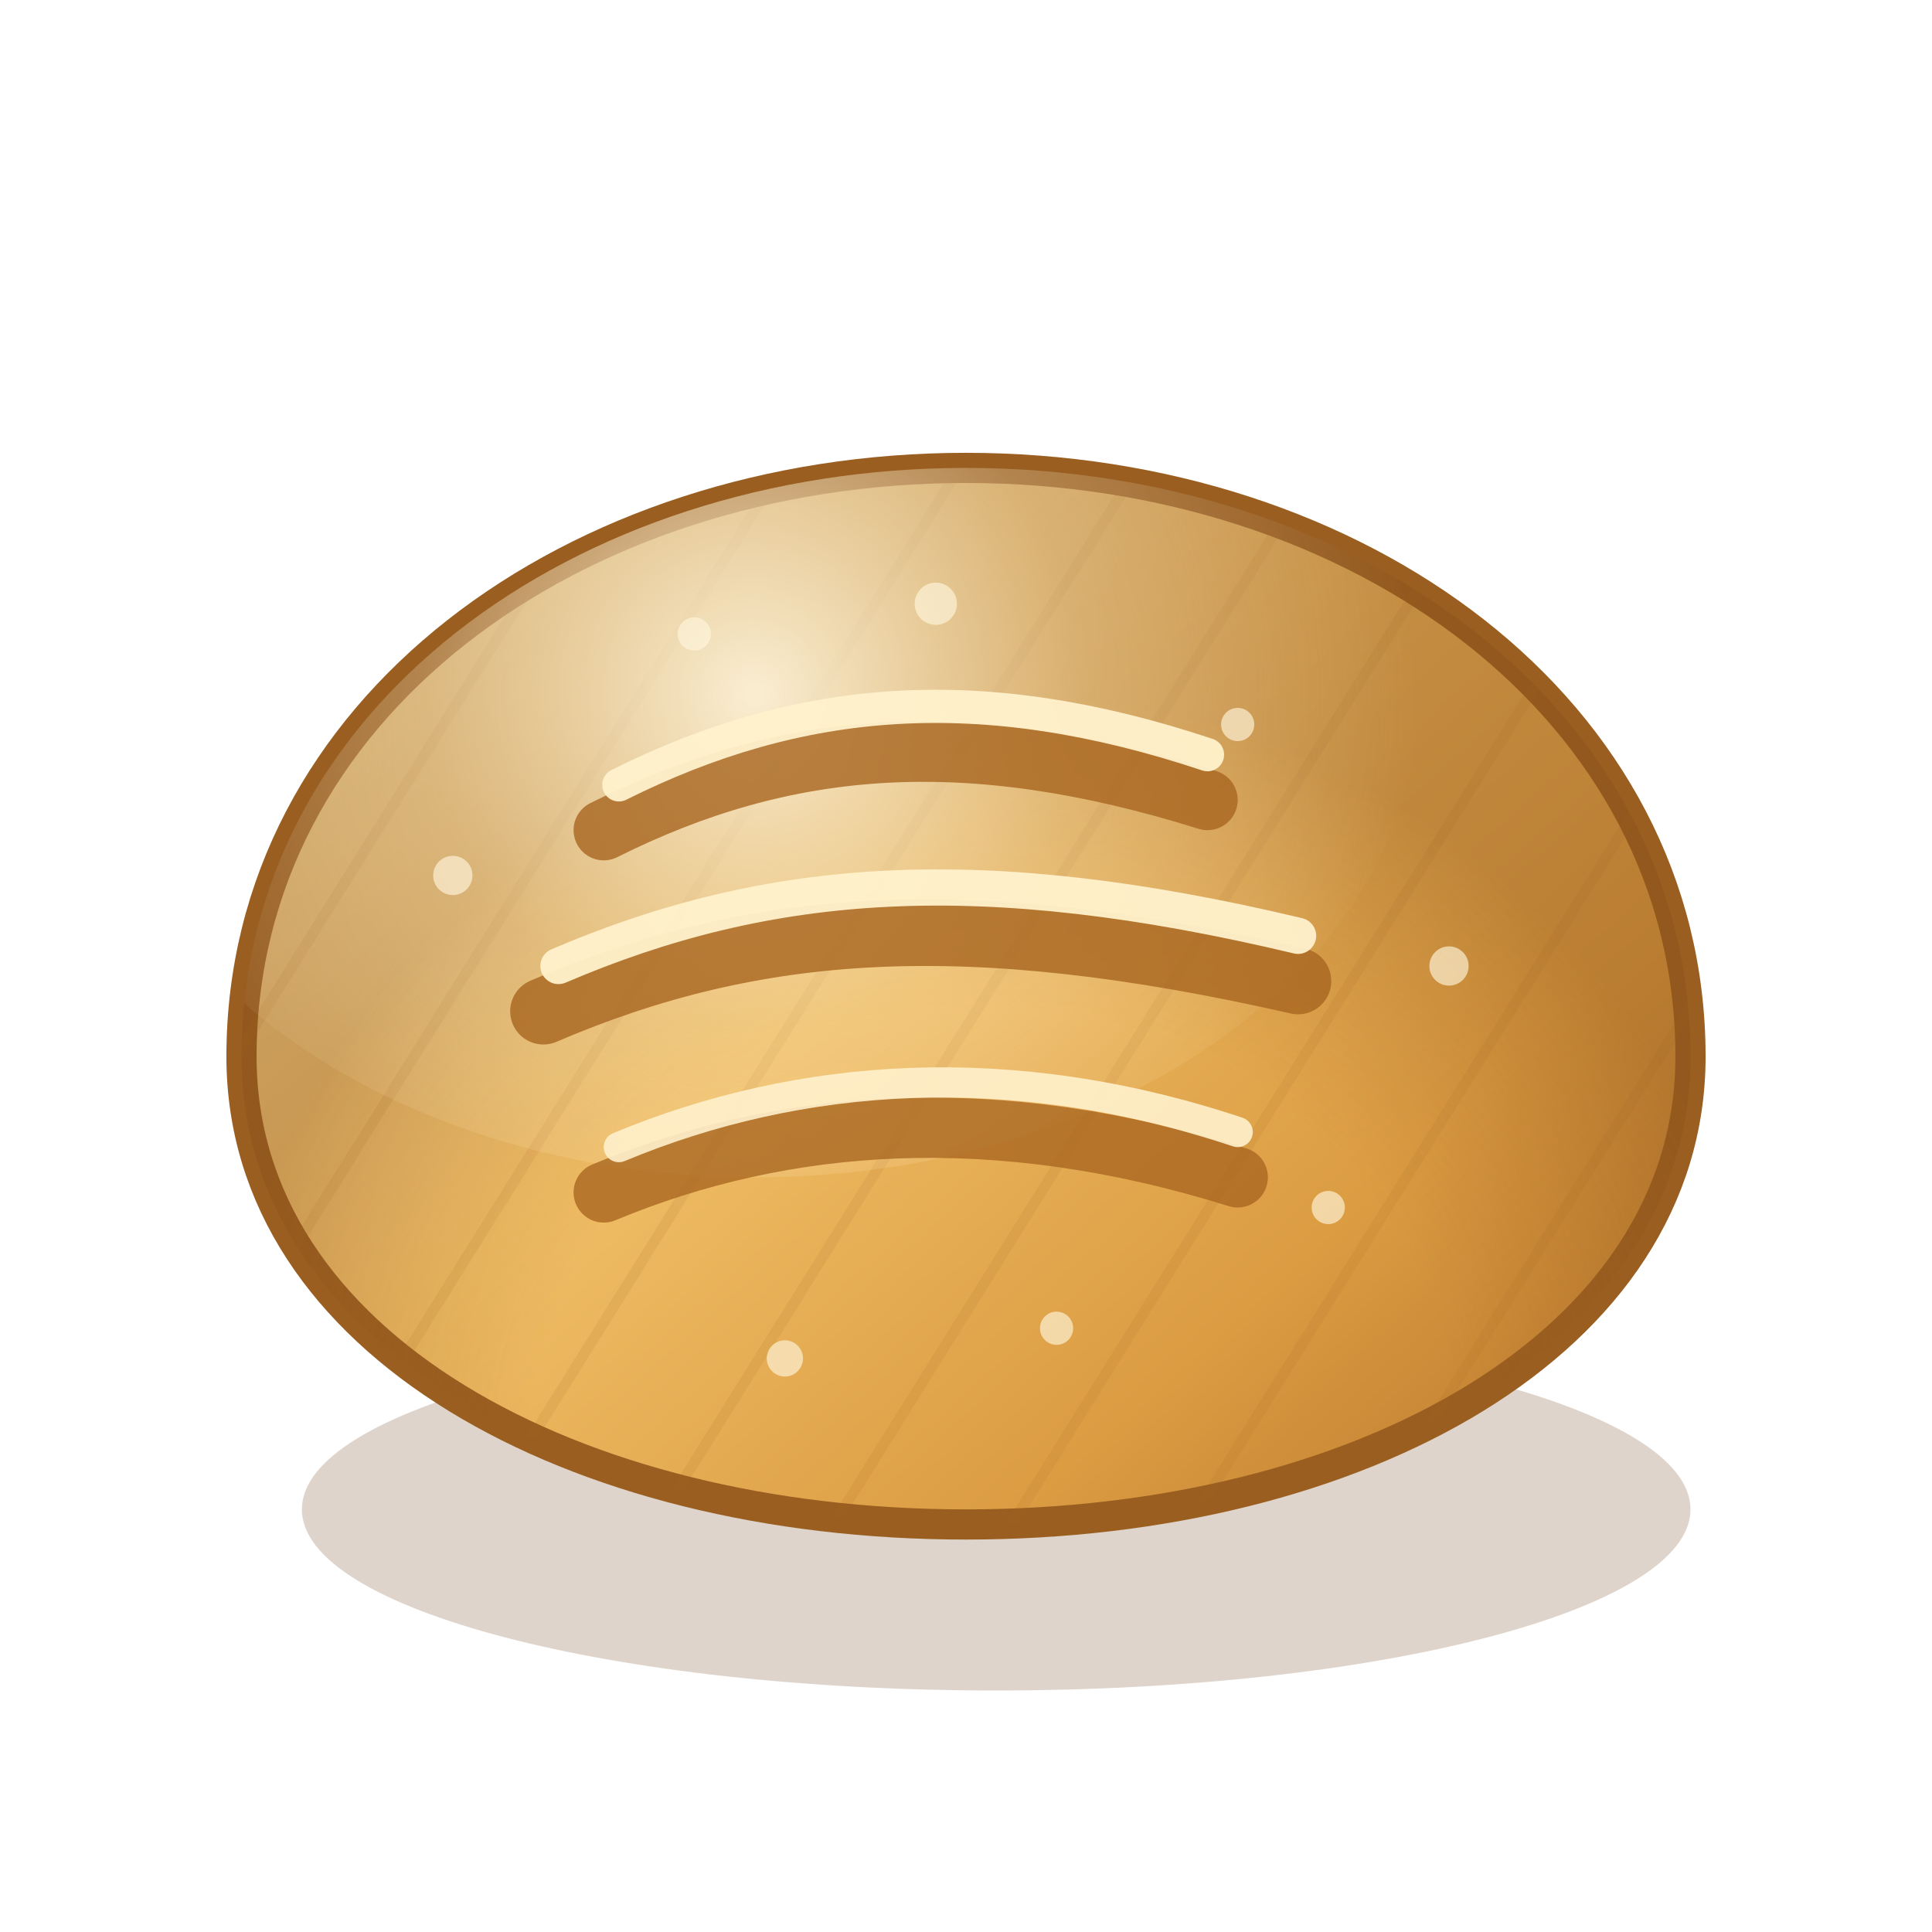
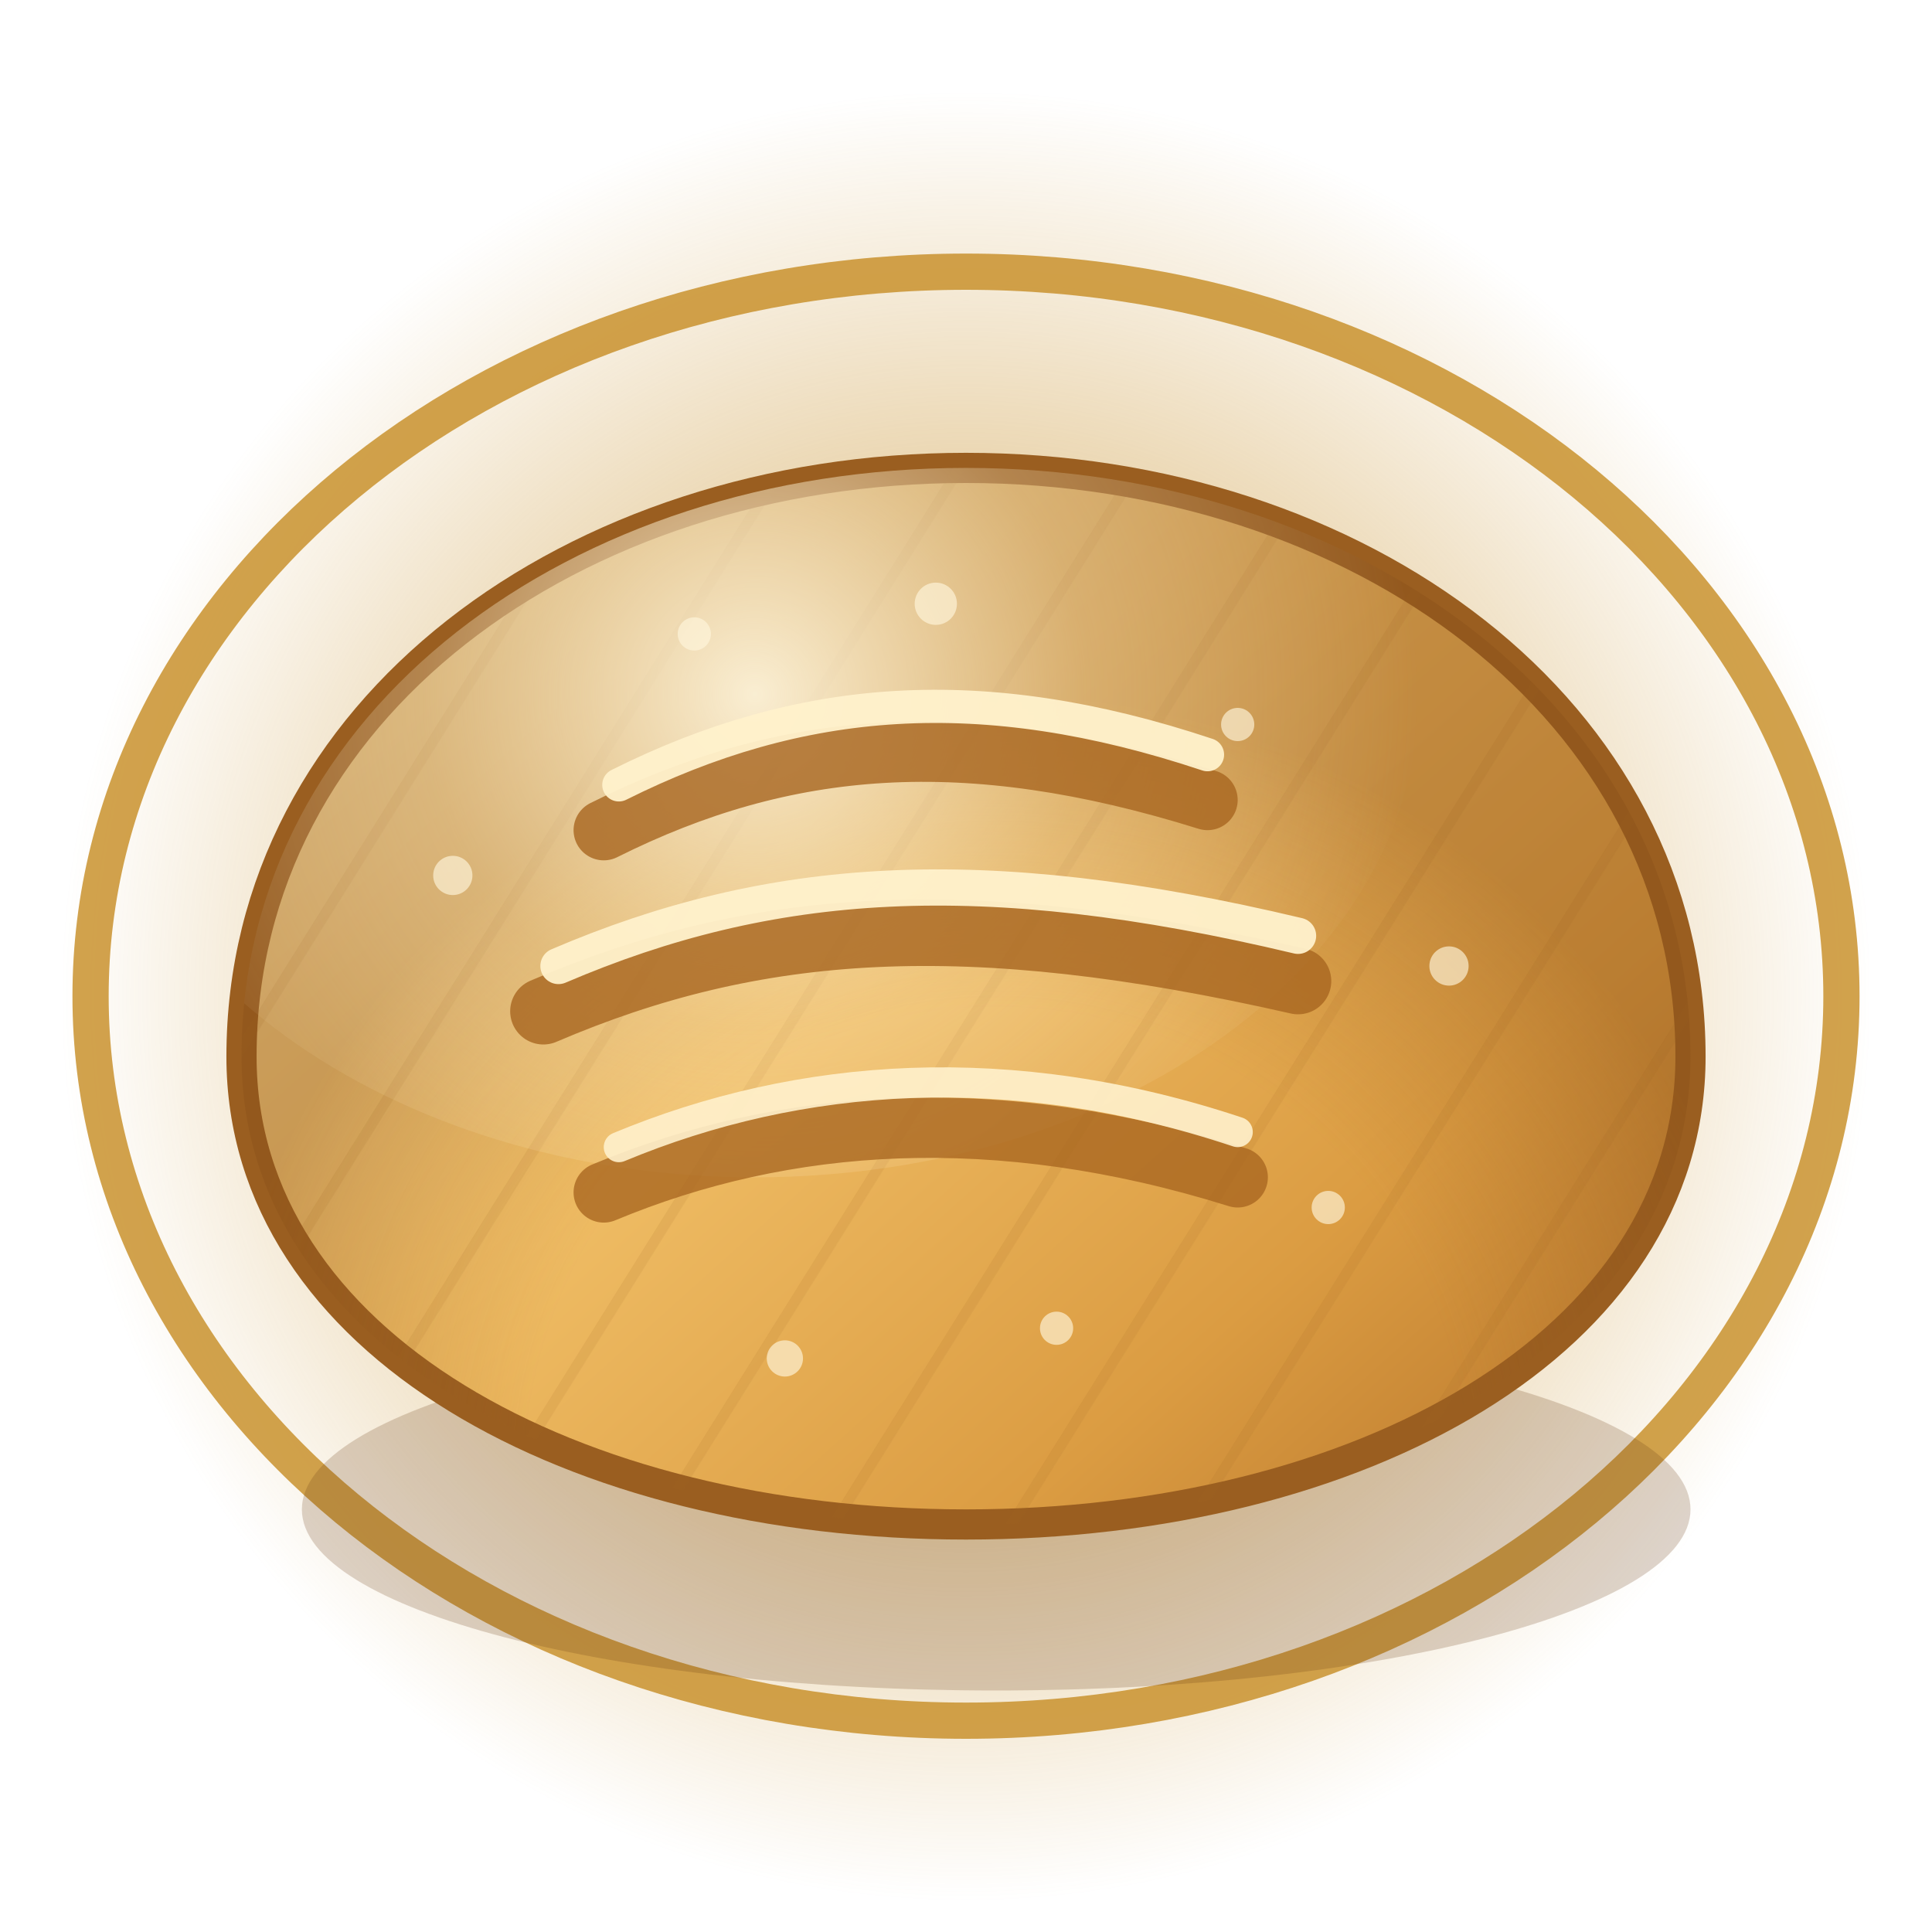
<svg xmlns="http://www.w3.org/2000/svg" width="128" height="128" viewBox="0 0 128 128">
  <defs>
    <linearGradient id="crust" x1="30" y1="28" x2="100" y2="106" gradientUnits="userSpaceOnUse">
      <stop offset="0" stop-color="#FBE3A6" />
      <stop offset="0.4" stop-color="#F0BE66" />
      <stop offset="0.75" stop-color="#DB9C42" />
      <stop offset="1" stop-color="#B9772C" />
    </linearGradient>
    <radialGradient id="sheen" cx="50" cy="46" r="44" gradientUnits="userSpaceOnUse">
      <stop offset="0" stop-color="#FFF7E0" stop-opacity="0.9" />
      <stop offset="0.5" stop-color="#FFEDC2" stop-opacity="0.30" />
      <stop offset="1" stop-color="#FFEDC2" stop-opacity="0" />
    </radialGradient>
    <radialGradient id="underside" cx="66" cy="98" r="52" gradientUnits="userSpaceOnUse">
      <stop offset="0.6" stop-color="#9A5E20" stop-opacity="0" />
      <stop offset="1" stop-color="#8A5018" stop-opacity="0.4" />
    </radialGradient>
+     <radialGradient id="glow" cx="64" cy="66" r="60" gradientUnits="userSpaceOnUse">
+       <stop offset="0" stop-color="#F0C766" stop-opacity="0.85" />
+       <stop offset="0.55" stop-color="#C9922E" stop-opacity="0.4" />
+       <stop offset="1" stop-color="#C9922E" stop-opacity="0" />
+     </radialGradient>
    <pattern id="hatch" width="10" height="10" patternUnits="userSpaceOnUse" patternTransform="rotate(32)">
      <path d="M0 0 L0 10" stroke="#A56B25" stroke-opacity="0.12" stroke-width="1.4" />
    </pattern>
    <clipPath id="loafClip">
      <path d="M16 70 C16 47 38 31 64 31 C90 31 112 47 112 70 C112 89 90 101 64 101 C38 101 16 89 16 70 Z" />
    </clipPath>
  </defs>
+   <circle cx="64" cy="66" r="60" fill="url(#glow)" />
+   <ellipse cx="64" cy="66" rx="58" ry="48" fill="none" stroke="#C9922E" stroke-width="2.4" opacity="0.85" />
  <ellipse cx="66" cy="100" rx="46" ry="12" fill="#6B3C14" opacity="0.22" />
  <path d="M16 70 C16 47 38 31 64 31 C90 31 112 47 112 70 C112 89 90 101 64 101 C38 101 16 89 16 70 Z" fill="url(#crust)" stroke="#9A5E20" stroke-width="2" />
  <g clip-path="url(#loafClip)">
    <rect x="0" y="0" width="128" height="128" fill="url(#hatch)" />
    <rect x="0" y="0" width="128" height="128" fill="url(#underside)" />
    <ellipse cx="50" cy="46" rx="44" ry="32" fill="url(#sheen)" />
    <g stroke-linecap="round" fill="none">
      <path d="M40 55 C52 49 64 48 80 53" stroke="#A8651F" stroke-width="4" opacity="0.8" />
      <path d="M41 52 C53 46 65 45 80 50" stroke="#FFF1CC" stroke-width="2.2" opacity="0.95" />
      <path d="M36 67 C50 61 64 60 86 65" stroke="#A8651F" stroke-width="4.4" opacity="0.8" />
      <path d="M37 64 C51 58 65 57 86 62" stroke="#FFF1CC" stroke-width="2.4" opacity="0.95" />
      <path d="M40 79 C52 74 66 73 82 78" stroke="#A8651F" stroke-width="4" opacity="0.78" />
      <path d="M41 76 C53 71 67 70 82 75" stroke="#FFF1CC" stroke-width="2" opacity="0.9" />
    </g>
    <g fill="#FFF6DC" opacity="0.65">
      <circle cx="30" cy="58" r="1.3" />
      <circle cx="46" cy="42" r="1.1" />
      <circle cx="62" cy="40" r="1.4" />
      <circle cx="82" cy="48" r="1.1" />
      <circle cx="96" cy="64" r="1.3" />
      <circle cx="70" cy="88" r="1.1" />
      <circle cx="52" cy="90" r="1.2" />
      <circle cx="88" cy="80" r="1.1" />
    </g>
  </g>
</svg>
